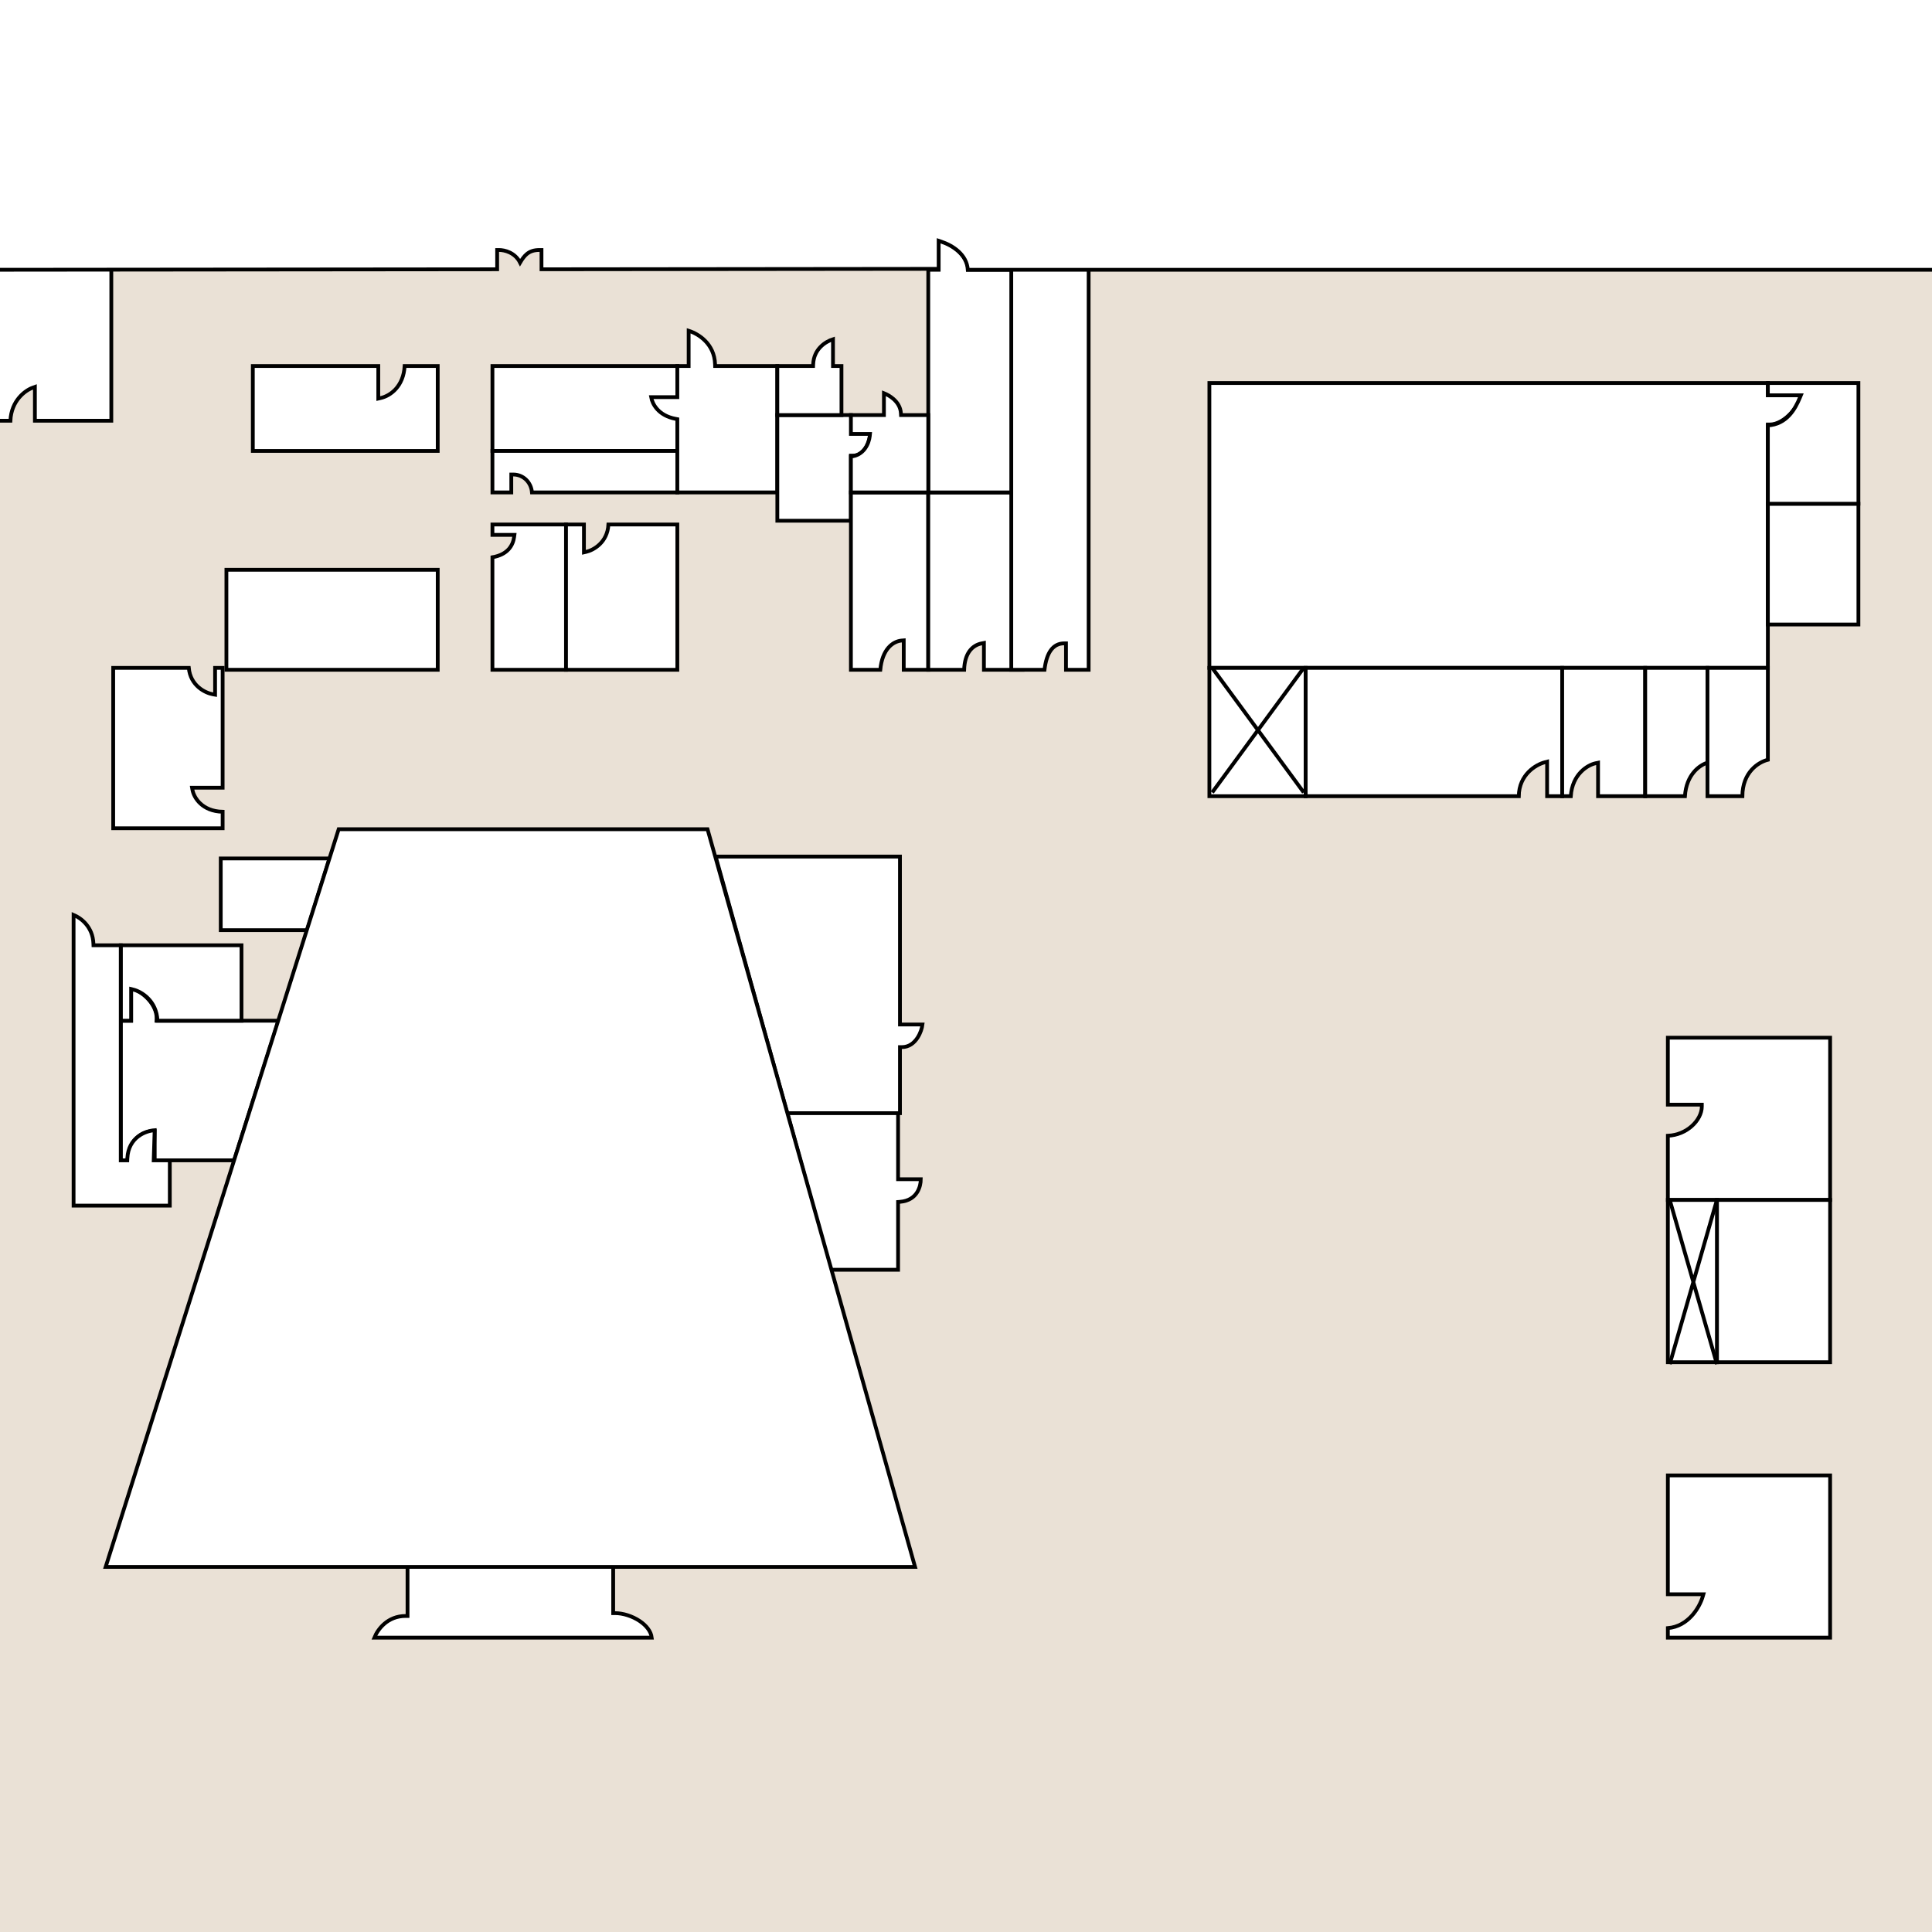
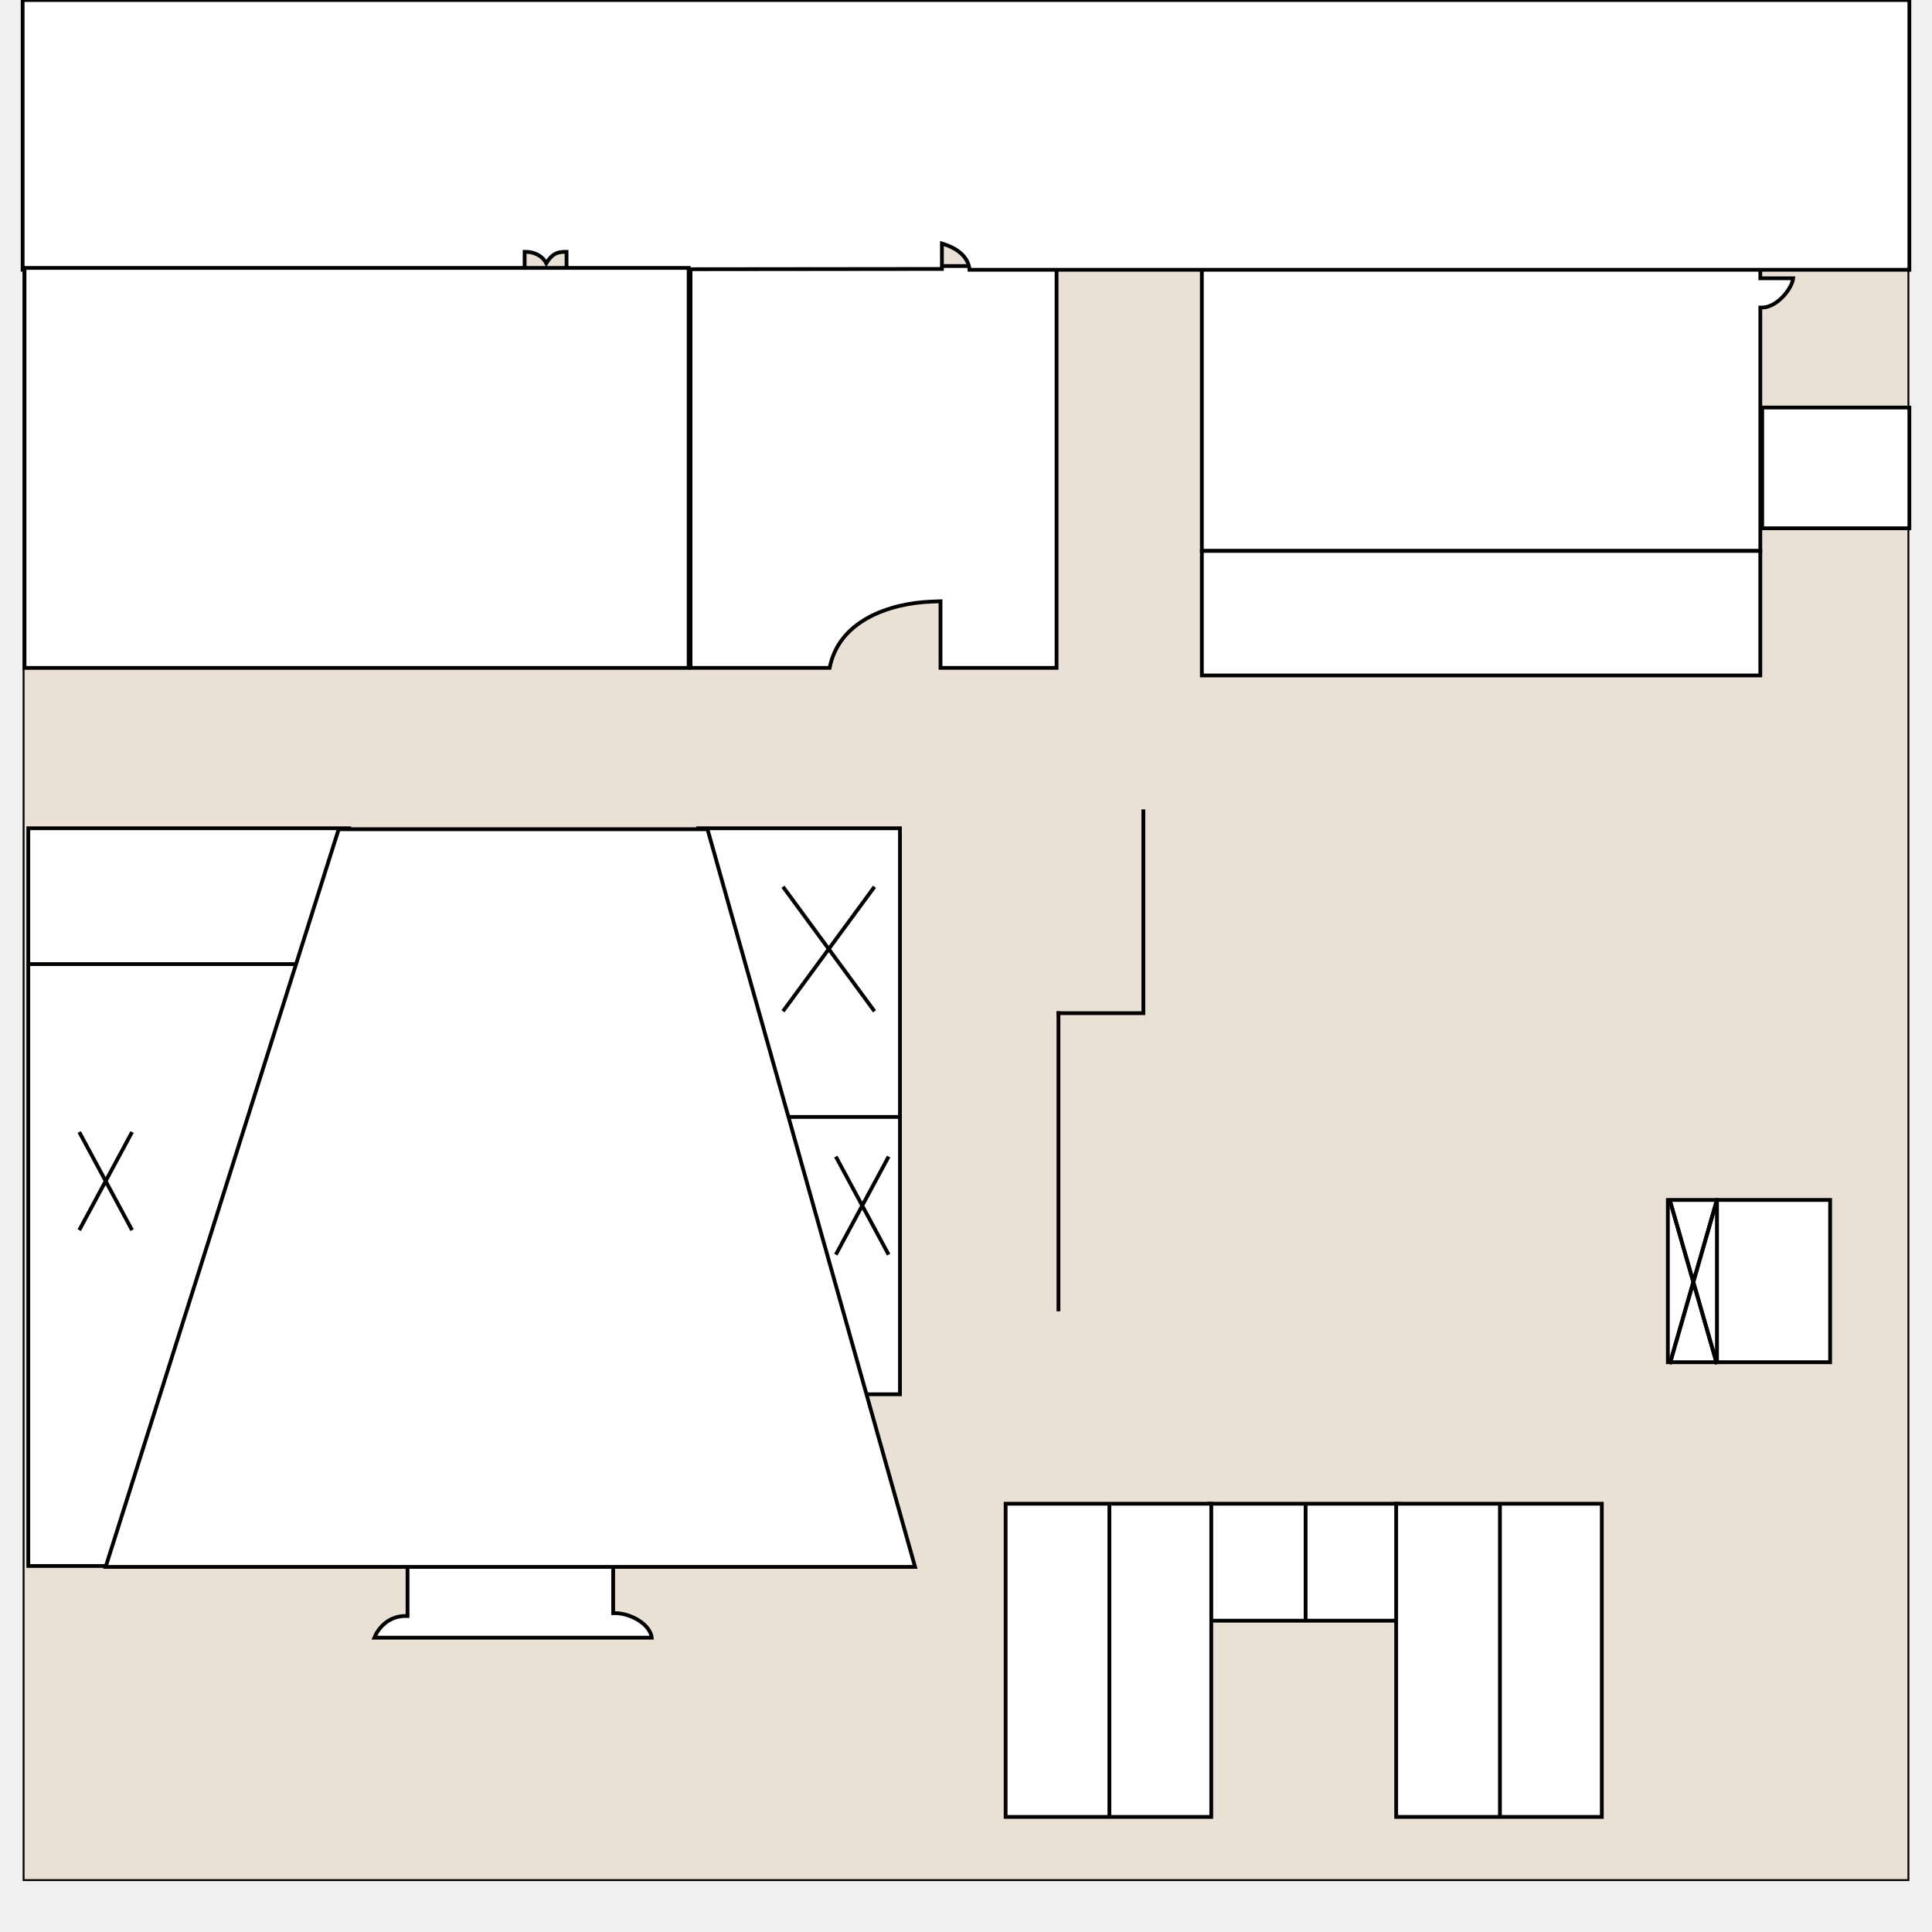
<svg xmlns="http://www.w3.org/2000/svg" width="1024" height="1024" viewBox="0 0 1024 1024" fill="none">
-   <g clip-path="url(#clip0_1705_16206)">
-     <rect width="1024" height="1024" fill="#EAE1D6" />
-     <path d="M124.065 614.998H82V600.498V599.498H81C78.778 599.498 75.507 600.349 72.73 602.856C70.069 605.259 67.936 609.115 67.548 614.998H64V540.998H68.5H69.5V539.998V532.498V524.011C70.374 524.115 71.449 524.454 72.644 525.046C74.263 525.848 76 527.065 77.583 528.583C80.775 531.642 83.183 535.756 83.001 539.955L82.956 540.998H84H147.632L124.065 614.998Z" fill="#ffffff" stroke="black" stroke-width="2" />
-     <path d="M478 543H477V542V454H379.317L417.259 590H477V556V555H478C481.795 555 484.521 552.785 486.347 549.957C487.886 547.575 488.705 544.871 488.933 543H478Z" fill="#ffffff" stroke="black" stroke-width="2" />
-     <path d="M476 624V590H417.314L440.246 673H476V638V637.074L476.923 637.003C481.798 636.628 484.595 634.392 486.171 631.805C487.55 629.542 488.024 626.956 488.035 625H477H476V624Z" fill="#ffffff" stroke="black" stroke-width="2" />
-     <path d="M69.5 525.5V541H64V501H128V541H83.478C83 530.3 74.898 525.569 70.743 524.53L69.5 524.219V525.5Z" fill="#ffffff" stroke="black" stroke-width="2" />
-     <path d="M216 855.5V830H325V854V855H326C330.184 855 335.118 856.556 338.995 859.144C342.545 861.515 345.025 864.618 345.439 868H326H215H198.412C200.234 863.501 205.405 856.5 215 856.5H216V855.5Z" fill="#ffffff" stroke="black" stroke-width="2" />
-     <path d="M117 455H174.64L162.765 493H117V455Z" fill="#ffffff" stroke="black" stroke-width="2" />
-     <path d="M114 367V354H118V417.5H103H101.802L102.016 418.679C102.735 422.631 106.992 430.01 118 430.248V439H60V354H100.065C100.952 363.55 108.877 367.298 112.829 367.985L114 368.189V367Z" fill="#ffffff" stroke="black" stroke-width="2" />
-     <path d="M120 302H232V355H120V302Z" fill="#ffffff" stroke="black" stroke-width="2" />
-     <path d="M214.464 194H232V239H134V194H200.5V210V211.251L201.72 210.975C207.141 209.751 213.881 204.624 214.464 194Z" fill="#ffffff" stroke="black" stroke-width="2" />
-     <path d="M17.158 205.56C13.318 206.957 5.957 212.343 5.52 223H-7V141H59V223H18.5V206.5V205.072L17.158 205.56Z" fill="#ffffff" stroke="black" stroke-width="2" />
-     <path d="M261 194H359V239H261V194Z" fill="#ffffff" stroke="black" stroke-width="2" />
-     <path d="M271 252.5V261H261V239H359V261H281.959C281.5 255.493 277.273 251.5 272 251.5H271V252.5Z" fill="#ffffff" stroke="black" stroke-width="2" />
-     <path d="M345.118 210.5H358H359V209.5V194H364H365V193V175.306C370.199 176.93 378.651 182.192 379.001 193.032L379.032 194H380H412V261H359V223V222.168L358.182 222.017C348.892 220.296 345.745 214.095 345.118 210.5Z" fill="#ffffff" stroke="black" stroke-width="2" />
-     <path d="M452.5 229.5H461.382C461.055 231.952 460.333 234.771 459.009 237.062C457.502 239.671 455.286 241.5 452 241.5H451V242.5V276H412V220H451.051L451.501 228.553L451.551 229.5H452.5Z" fill="#ffffff" stroke="black" stroke-width="2" />
-     <path d="M466.578 355H451V261H492V355H479V340.5V339.413L477.917 339.503C475.661 339.691 472.989 340.787 470.788 343.378C468.706 345.828 467.092 349.557 466.578 355Z" fill="#ffffff" stroke="black" stroke-width="2" />
-     <path d="M513.812 345.167C512.193 347.426 511.152 350.627 511.015 355H492V261H542V355H521.5V342V340.789L520.311 341.018C517.925 341.477 515.563 342.726 513.812 345.167Z" fill="#ffffff" stroke="black" stroke-width="2" />
-     <path d="M497.5 127.582C498.538 127.738 499.791 128.119 501.155 128.713C502.975 129.507 504.918 130.651 506.698 132.039C510.315 134.859 513 138.476 513 142V143H514H542V261H492V143H496.5H497.5V142V127.582Z" fill="#ffffff" stroke="black" stroke-width="2" />
-     <path d="M553.603 355H536V140H577V355H565V342V341H564C561.183 341 558.755 342.15 556.939 344.665C555.272 346.973 554.153 350.384 553.603 355Z" fill="#ffffff" stroke="black" stroke-width="2" />
-     <path d="M460 230H451V220H467.5H468.5V219V208.4C470.012 209 471.869 210 473.505 211.428C475.631 213.284 477.321 215.801 477.502 219.055L477.554 220H478.5H492V261H451V241.959C454.421 241.676 456.807 239.946 458.376 237.849C460.065 235.591 460.814 232.907 460.995 231.1L461.105 230H460Z" fill="#ffffff" stroke="black" stroke-width="2" />
-     <path d="M430.999 193.042C431.335 184.975 437.512 181.064 441.5 179.798V193V194H442.5H446V220H412V194H430H430.959L430.999 193.042Z" fill="#ffffff" stroke="black" stroke-width="2" />
-     <path d="M271.5 283.5H261V278H300V355H261V295.357C265.101 294.649 267.826 293.06 269.604 291.096C271.493 289.009 272.223 286.596 272.491 284.635L272.646 283.5H271.5Z" fill="#ffffff" stroke="black" stroke-width="2" />
-     <path d="M310.722 292.475C314.526 291.61 321.984 287.519 322.474 278H359V355H300V278H309.5V291.5V292.753L310.722 292.475Z" fill="#ffffff" stroke="black" stroke-width="2" />
-     <path d="M81.967 599.04L81.501 613.969L81.468 615H82.5H90V639H65H39V500V484.917C42.985 486.578 49.162 491.241 49.501 500.038L49.538 501H50.5H64V614V615H65H66.5H67.459L67.499 614.042C67.736 608.352 70.207 604.625 73.29 602.298C76.04 600.222 79.307 599.243 81.967 599.04Z" fill="#ffffff" stroke="black" stroke-width="2" />
-     <path d="M901 585.5H884V550H970V636H884V601.977C889.082 601.74 893.446 599.72 896.599 596.937C899.936 593.993 902 590.114 902 586.5V585.5H901Z" fill="#ffffff" stroke="black" stroke-width="2" />
-     <rect x="910" y="636" width="60" height="86" fill="#ffffff" stroke="black" stroke-width="2" />
-     <path d="M954.426 209.5C954.255 210.704 953.794 212.081 953.067 213.528C952.137 215.382 950.802 217.289 949.205 219.007C945.976 222.479 941.848 225 938 225H937V226V354H641V203H937V208.5V209.5H938H954.426Z" fill="#ffffff" stroke="black" stroke-width="2" />
-     <path d="M804.988 422H692V354H828V422H820V405V403.708L818.749 404.032C814.134 405.229 805.113 410.473 804.988 422Z" fill="#ffffff" stroke="black" stroke-width="2" />
-     <path d="M832.55 422H828V354H872V422H847V405.5V404.27L845.796 404.521C841.543 405.407 833.36 410.167 832.55 422Z" fill="#ffffff" stroke="black" stroke-width="2" />
-     <rect x="641" y="354" width="51" height="68" fill="#ffffff" stroke="black" stroke-width="2" />
-     <path d="M691 354L642.5 420M642.5 354L691 420" stroke="black" stroke-width="2" />
-     <rect x="884" y="636" width="26" height="86" fill="#ffffff" stroke="black" stroke-width="2" />
+   <g clip-path="url(#clip0_1205_2143)">
+     <path d="M1011.5 18.5V996.5H12.5V18.5H1011.5Z" fill="#EAE1D6" stroke="black" />
+     <rect x="379" y="591" width="98" height="148" fill="white" stroke="black" stroke-width="2" />
+     <rect x="370" y="439" width="107" height="153" fill="white" stroke="black" stroke-width="2" />
+     <path d="M216 855.5V830H325V854V855H326C330.184 855 335.118 856.556 338.995 859.144C342.545 861.515 345.025 864.618 345.439 868H326H215H198.412C200.234 863.501 205.405 856.5 215 856.5H216V855.5Z" fill="white" stroke="black" stroke-width="2" />
+     <path d="M15 439H185L149.977 830H15V439Z" fill="white" stroke="black" stroke-width="2" />
+     <path d="M439.711 354H366V141H560V354H498.488V321.144V318.681L493.363 318.884C482.689 319.31 470.045 321.794 459.631 327.665C449.78 333.217 442.143 341.666 439.711 354Z" fill="white" stroke="black" stroke-width="2" />
+     <path d="M970 636H910V722H970V636Z" fill="white" stroke="black" stroke-width="2" />
+     <path d="M950.426 147.5C950.255 148.704 949.794 150.081 949.067 151.528C948.137 153.382 946.802 155.289 945.205 157.007C941.976 160.479 937.848 163 934 163H933V164V292H637V141H933V146.5V147.5H934H950.426Z" fill="white" stroke="black" stroke-width="2" />
+     <path d="M933 292H637V358H933V292Z" fill="white" stroke="black" stroke-width="2" />
+     <path d="M463.5 470L415 536M415 470L463.5 536" stroke="black" stroke-width="2" />
+     <path d="M471 613L443 665M443 613L471 665" stroke="black" stroke-width="2" />
+     <path d="M70 600L42 652M42 600L70 652" stroke="black" stroke-width="2" />
+     <path d="M910 636H884V722H910V636Z" fill="white" stroke="black" stroke-width="2" />
    <path d="M910 636L885 723M885 636L910 723" stroke="black" stroke-width="2" />
-     <path d="M872 354H905V404.23C900.73 405.54 893.78 410.553 893.047 422H872V354Z" fill="#ffffff" stroke="black" stroke-width="2" />
-     <path d="M905 354H937V402.694C931.935 403.97 923.552 409.281 923.488 422H905V354Z" fill="#ffffff" stroke="black" stroke-width="2" />
-     <rect x="937" y="267" width="48" height="64" fill="#ffffff" stroke="black" stroke-width="2" />
-     <path d="M953 209.5H937V203H985V267H937V225.474C946.982 224.957 951.495 216.711 953.923 210.885L954.5 209.5H953Z" fill="#ffffff" stroke="black" stroke-width="2" />
-     <path d="M56 830.5L179.5 439.5H375L485 830.5H56Z" fill="#ffffff" stroke="black" stroke-width="2" />
-     <path d="M901.5 845H884V782H970V868H884V862.941C889.457 862.47 893.629 859.722 896.624 856.464C899.779 853.032 901.673 848.99 902.46 846.279L902.832 845H901.5Z" fill="#ffffff" stroke="black" stroke-width="2" />
-     <path d="M497.5 142.501L287 142.725V133.5V132.5H286C283.077 132.5 280.955 133.172 279.169 134.672C277.849 135.781 276.762 137.306 275.654 139.19C272.96 133.791 267.382 132.5 264.5 132.5H263.5V133.5V142.727L-18 142.999V-15H1040V143H512.966C512.41 134.925 505.158 130.165 498.816 128.051L497.5 127.613V129V133.5V139V142.501Z" fill="#ffffff" stroke="black" stroke-width="2" />
+     <path d="M910 636L885 723M885 636L910 723" stroke="black" stroke-width="2" />
+     <path d="M1012 216H934V280H1012V216Z" fill="white" stroke="black" stroke-width="2" />
+     <path d="M56 830.5L179.5 439.5H375L485 830.5H56Z" fill="white" stroke="black" stroke-width="2" />
+     <path d="M499.24 142.548L300.28 142.751V134.402V133.497H299.335C296.572 133.497 294.566 134.105 292.878 135.463C291.63 136.466 290.603 137.847 289.556 139.552C287.009 134.665 281.737 133.497 279.013 133.497H278.068V134.402V142.753L12 142.999V0H1012V143H513.858C513.333 135.692 506.478 131.384 500.484 129.47L499.24 129.074V130.329V134.402V139.38V142.548Z" fill="white" stroke="black" stroke-width="2" />
+     <rect x="13" y="142" width="352" height="212" fill="white" stroke="black" stroke-width="2" />
+     <path d="M606 429V538" stroke="black" stroke-width="2" />
+     <path d="M561 536V695" stroke="black" stroke-width="2" />
+     <path d="M560 537H605" stroke="black" stroke-width="2" />
+     <path d="M741 797H641V859H741V797Z" fill="white" stroke="black" stroke-width="2" />
+     <path d="M849 797H740V963H849V797Z" fill="white" stroke="black" stroke-width="2" />
+     <path d="M642 797H533V963H642V797Z" fill="white" stroke="black" stroke-width="2" />
+     <line x1="588" y1="797" x2="588" y2="963" stroke="black" stroke-width="2" />
+     <line x1="692" y1="797" x2="692" y2="859" stroke="black" stroke-width="2" />
+     <line x1="795" y1="797" x2="795" y2="963" stroke="black" stroke-width="2" />
+     <path d="M15 511H156.5" stroke="black" stroke-width="2" />
  </g>
+   <defs>
+     <clipPath id="clip0_1205_2143">
+       <rect width="1024" height="1024" fill="white" />
+     </clipPath>
+   </defs>
</svg>
